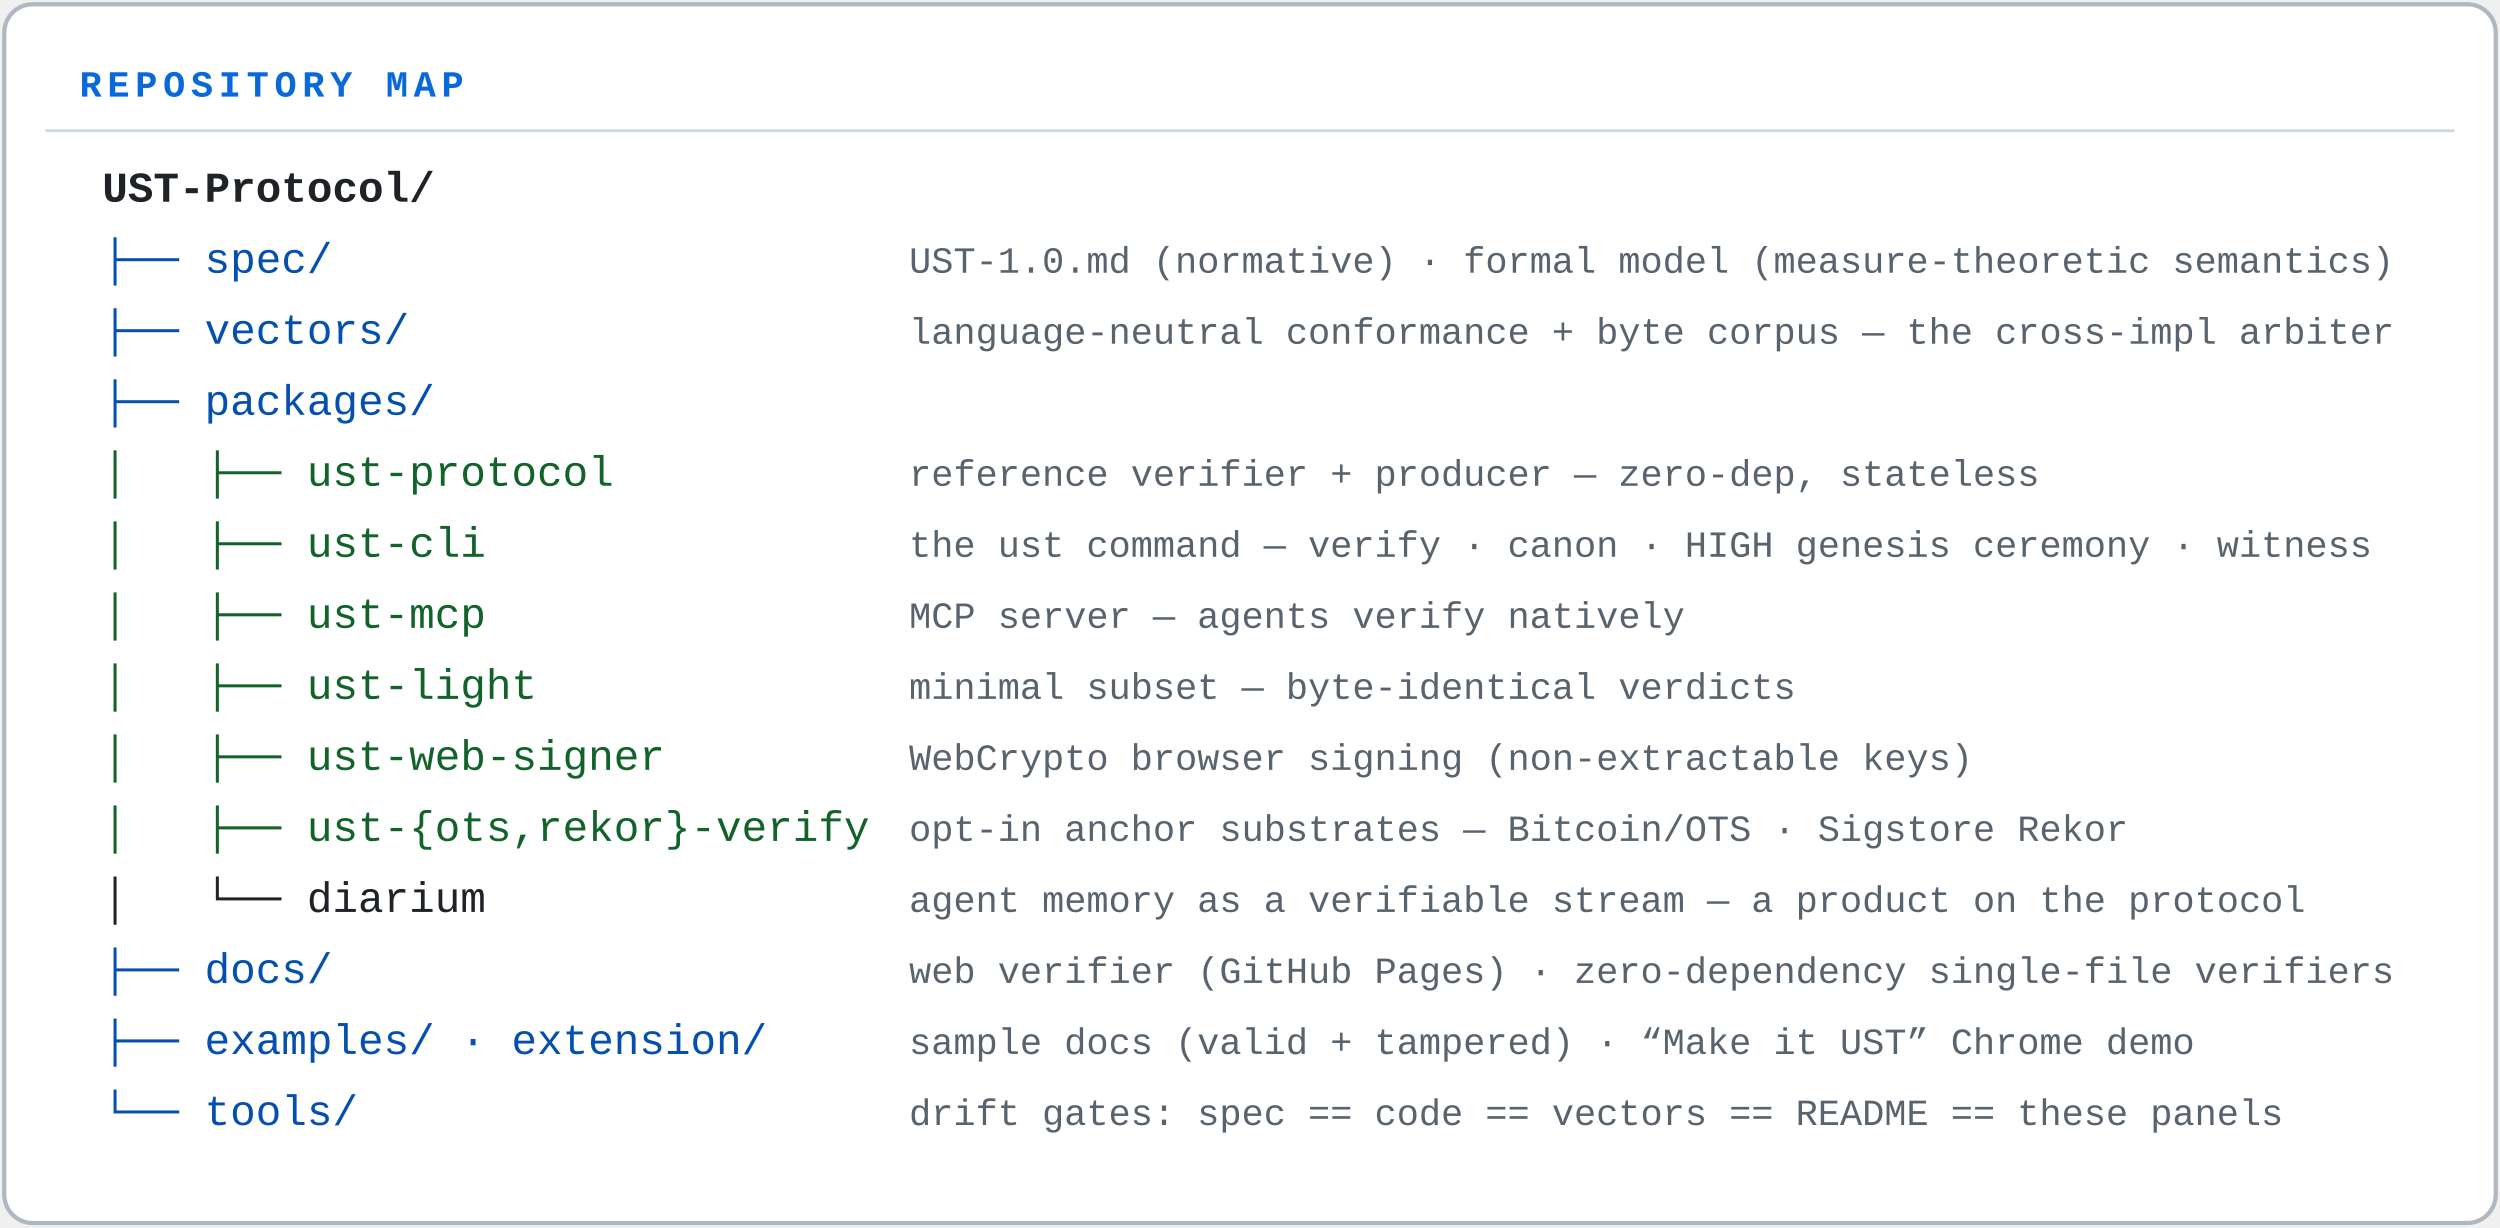
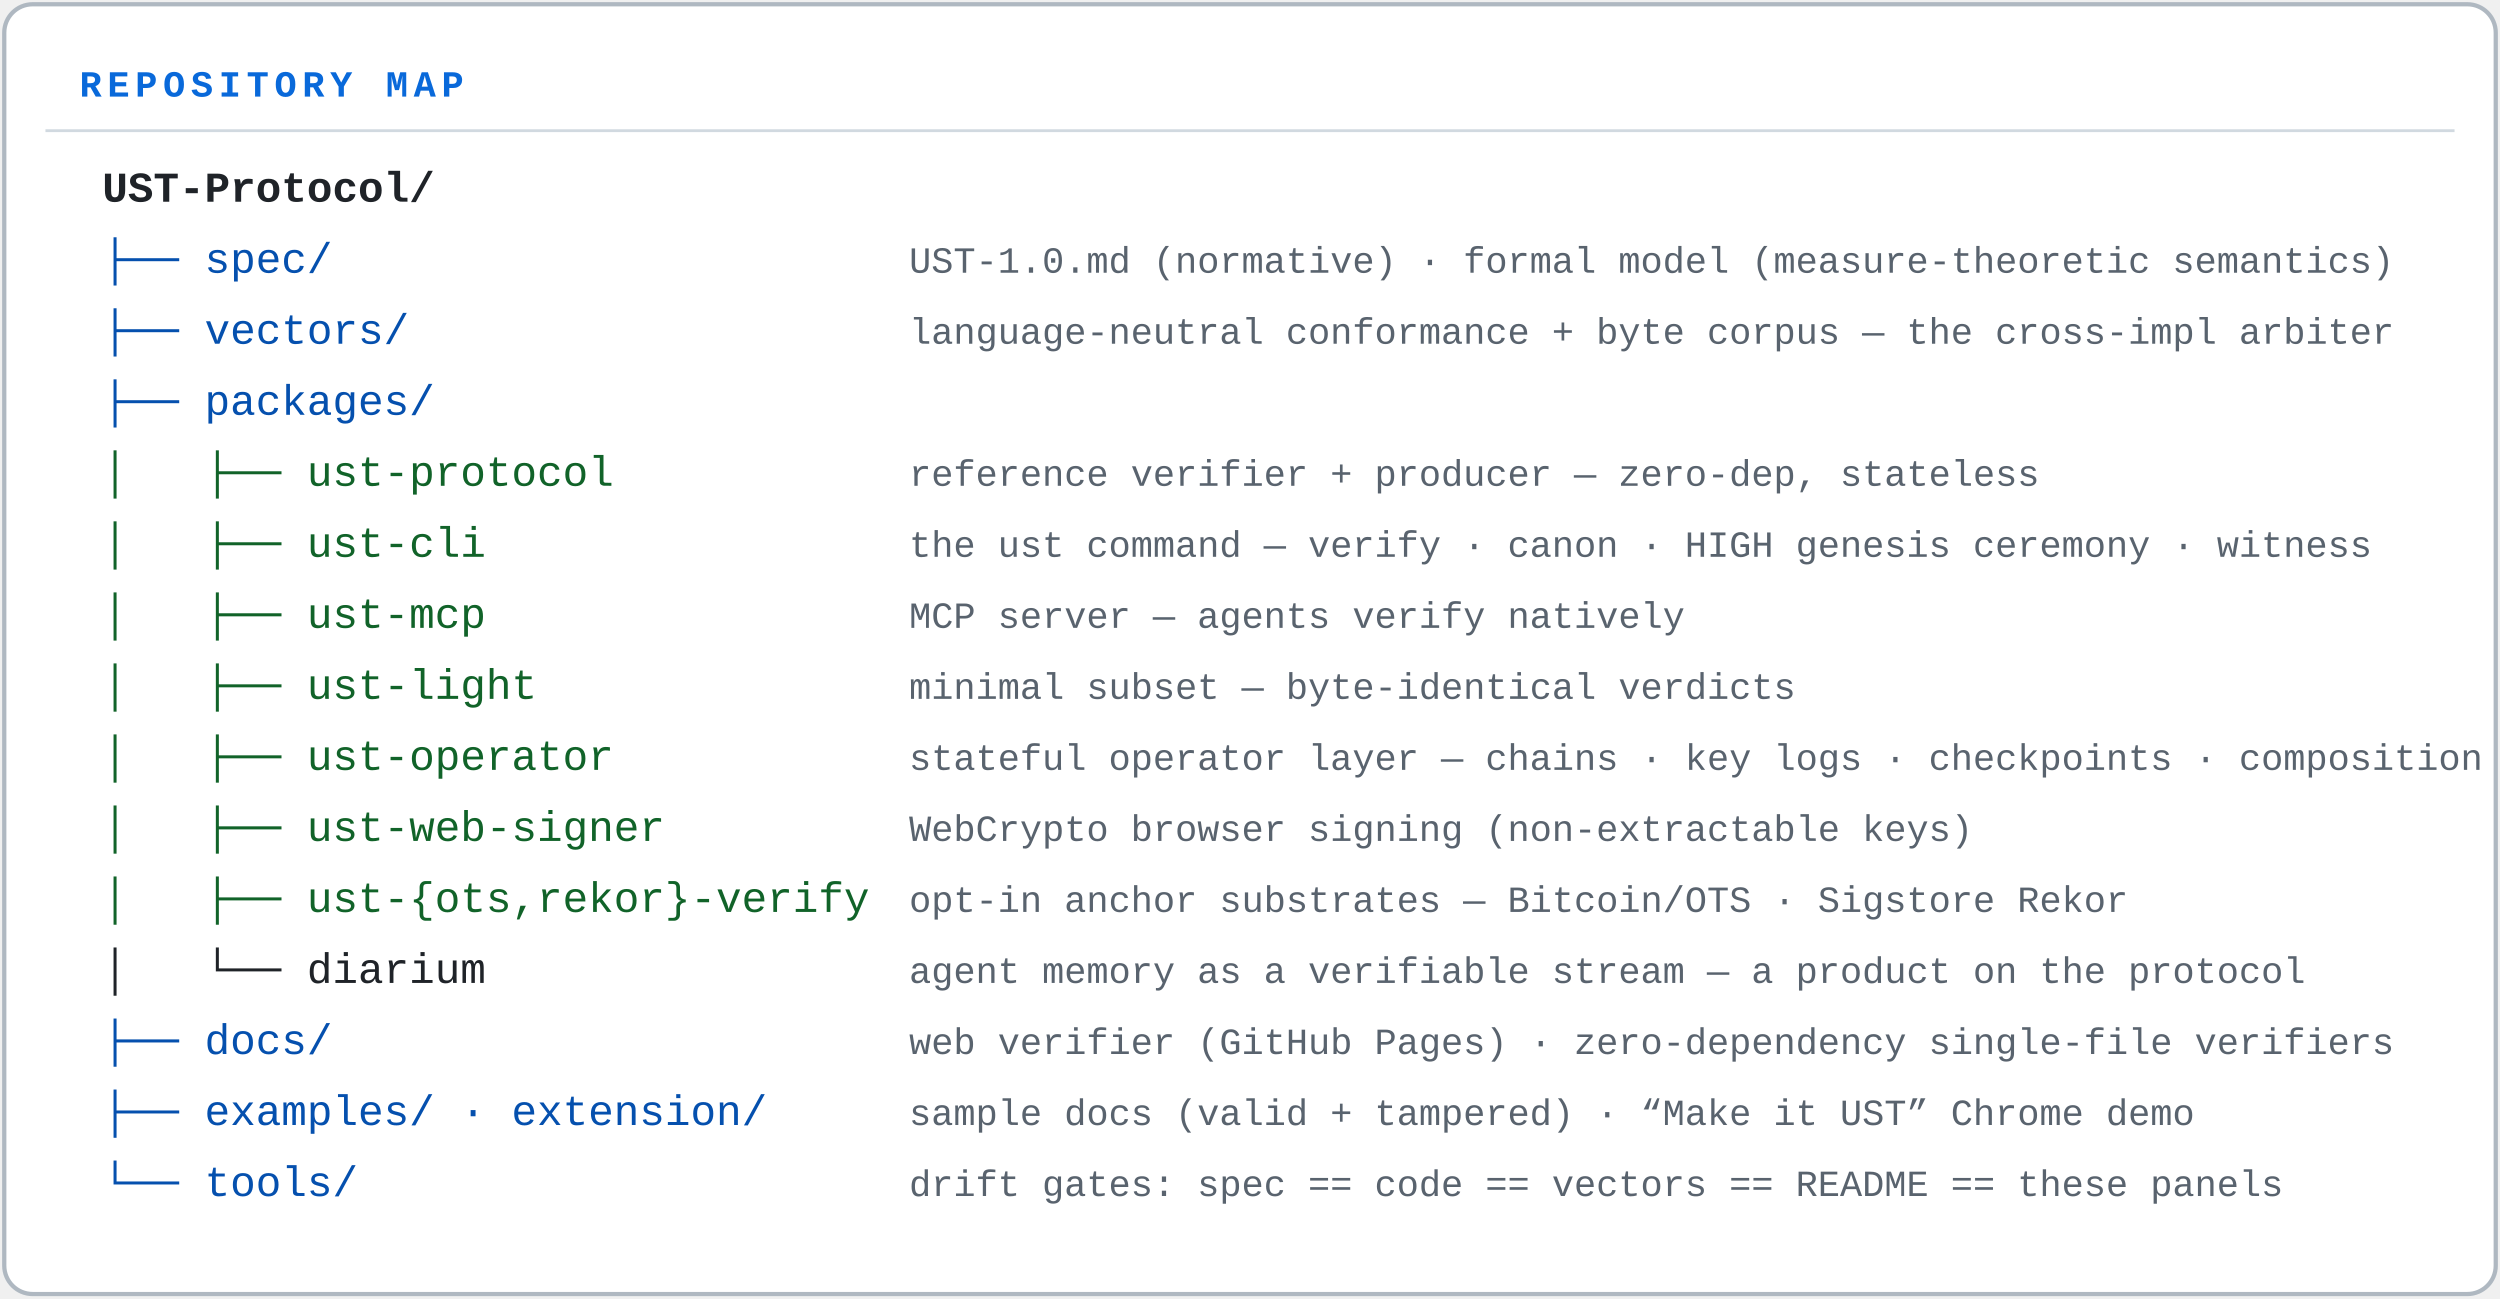
- <svg xmlns="http://www.w3.org/2000/svg" viewBox="0 0 880 432" role="img" aria-labelledby="ust-map-t ust-map-d">
+ <svg xmlns="http://www.w3.org/2000/svg" viewBox="0 0 880 457" role="img" aria-labelledby="ust-map-t ust-map-d">
  <g font-family="ui-monospace,SFMono-Regular,Menlo,Consolas,'Liberation Mono',monospace" font-size="15" xml:space="preserve">
-     <rect x="1.5" y="1.5" width="877" height="429" rx="10" fill="#ffffff" stroke="#afb8c1" stroke-width="1.5" />
+     <rect x="1.5" y="1.5" width="877" height="454" rx="10" fill="#ffffff" stroke="#afb8c1" stroke-width="1.5" />
    <line x1="16" y1="46" x2="864" y2="46" stroke="#d1d9e0" stroke-width="1" />
    <text x="28" y="34" fill="#0969da" font-size="13" font-weight="600" letter-spacing="2">REPOSITORY MAP</text>
    <text x="36" y="71" fill="#1f2328" font-weight="600">UST-Protocol/</text>
    <text x="36" y="96" fill="#0550ae">├── spec/</text>
    <text x="320" y="96" fill="#59636e" font-size="13">UST-1.0.md (normative) · formal model (measure-theoretic semantics)</text>
    <text x="36" y="121" fill="#0550ae">├── vectors/</text>
    <text x="320" y="121" fill="#59636e" font-size="13">language-neutral conformance + byte corpus — the cross-impl arbiter</text>
    <text x="36" y="146" fill="#0550ae">├── packages/</text>
    <text x="36" y="171" fill="#116329">│   ├── ust-protocol</text>
    <text x="320" y="171" fill="#59636e" font-size="13">reference verifier + producer — zero-dep, stateless</text>
    <text x="36" y="196" fill="#116329">│   ├── ust-cli</text>
    <text x="320" y="196" fill="#59636e" font-size="13">the ust command — verify · canon · HIGH genesis ceremony · witness</text>
    <text x="36" y="221" fill="#116329">│   ├── ust-mcp</text>
    <text x="320" y="221" fill="#59636e" font-size="13">MCP server — agents verify natively</text>
    <text x="36" y="246" fill="#116329">│   ├── ust-light</text>
    <text x="320" y="246" fill="#59636e" font-size="13">minimal subset — byte-identical verdicts</text>
-     <text x="36" y="271" fill="#116329">│   ├── ust-web-signer</text>
-     <text x="320" y="271" fill="#59636e" font-size="13">WebCrypto browser signing (non-extractable keys)</text>
-     <text x="36" y="296" fill="#116329">│   ├── ust-{ots,rekor}-verify</text>
-     <text x="320" y="296" fill="#59636e" font-size="13">opt-in anchor substrates — Bitcoin/OTS · Sigstore Rekor</text>
-     <text x="36" y="321" fill="#1f2328">│   └── diarium</text>
-     <text x="320" y="321" fill="#59636e" font-size="13">agent memory as a verifiable stream — a product on the protocol</text>
-     <text x="36" y="346" fill="#0550ae">├── docs/</text>
-     <text x="320" y="346" fill="#59636e" font-size="13">web verifier (GitHub Pages) · zero-dependency single-file verifiers</text>
-     <text x="36" y="371" fill="#0550ae">├── examples/ · extension/</text>
-     <text x="320" y="371" fill="#59636e" font-size="13">sample docs (valid + tampered) · “Make it UST” Chrome demo</text>
-     <text x="36" y="396" fill="#0550ae">└── tools/</text>
-     <text x="320" y="396" fill="#59636e" font-size="13">drift gates: spec == code == vectors == README == these panels</text>
+     <text x="36" y="271" fill="#116329">│   ├── ust-operator</text>
+     <text x="320" y="271" fill="#59636e" font-size="13">stateful operator layer — chains · key logs · checkpoints · composition</text>
+     <text x="36" y="296" fill="#116329">│   ├── ust-web-signer</text>
+     <text x="320" y="296" fill="#59636e" font-size="13">WebCrypto browser signing (non-extractable keys)</text>
+     <text x="36" y="321" fill="#116329">│   ├── ust-{ots,rekor}-verify</text>
+     <text x="320" y="321" fill="#59636e" font-size="13">opt-in anchor substrates — Bitcoin/OTS · Sigstore Rekor</text>
+     <text x="36" y="346" fill="#1f2328">│   └── diarium</text>
+     <text x="320" y="346" fill="#59636e" font-size="13">agent memory as a verifiable stream — a product on the protocol</text>
+     <text x="36" y="371" fill="#0550ae">├── docs/</text>
+     <text x="320" y="371" fill="#59636e" font-size="13">web verifier (GitHub Pages) · zero-dependency single-file verifiers</text>
+     <text x="36" y="396" fill="#0550ae">├── examples/ · extension/</text>
+     <text x="320" y="396" fill="#59636e" font-size="13">sample docs (valid + tampered) · “Make it UST” Chrome demo</text>
+     <text x="36" y="421" fill="#0550ae">└── tools/</text>
+     <text x="320" y="421" fill="#59636e" font-size="13">drift gates: spec == code == vectors == README == these panels</text>
  </g>
</svg>
